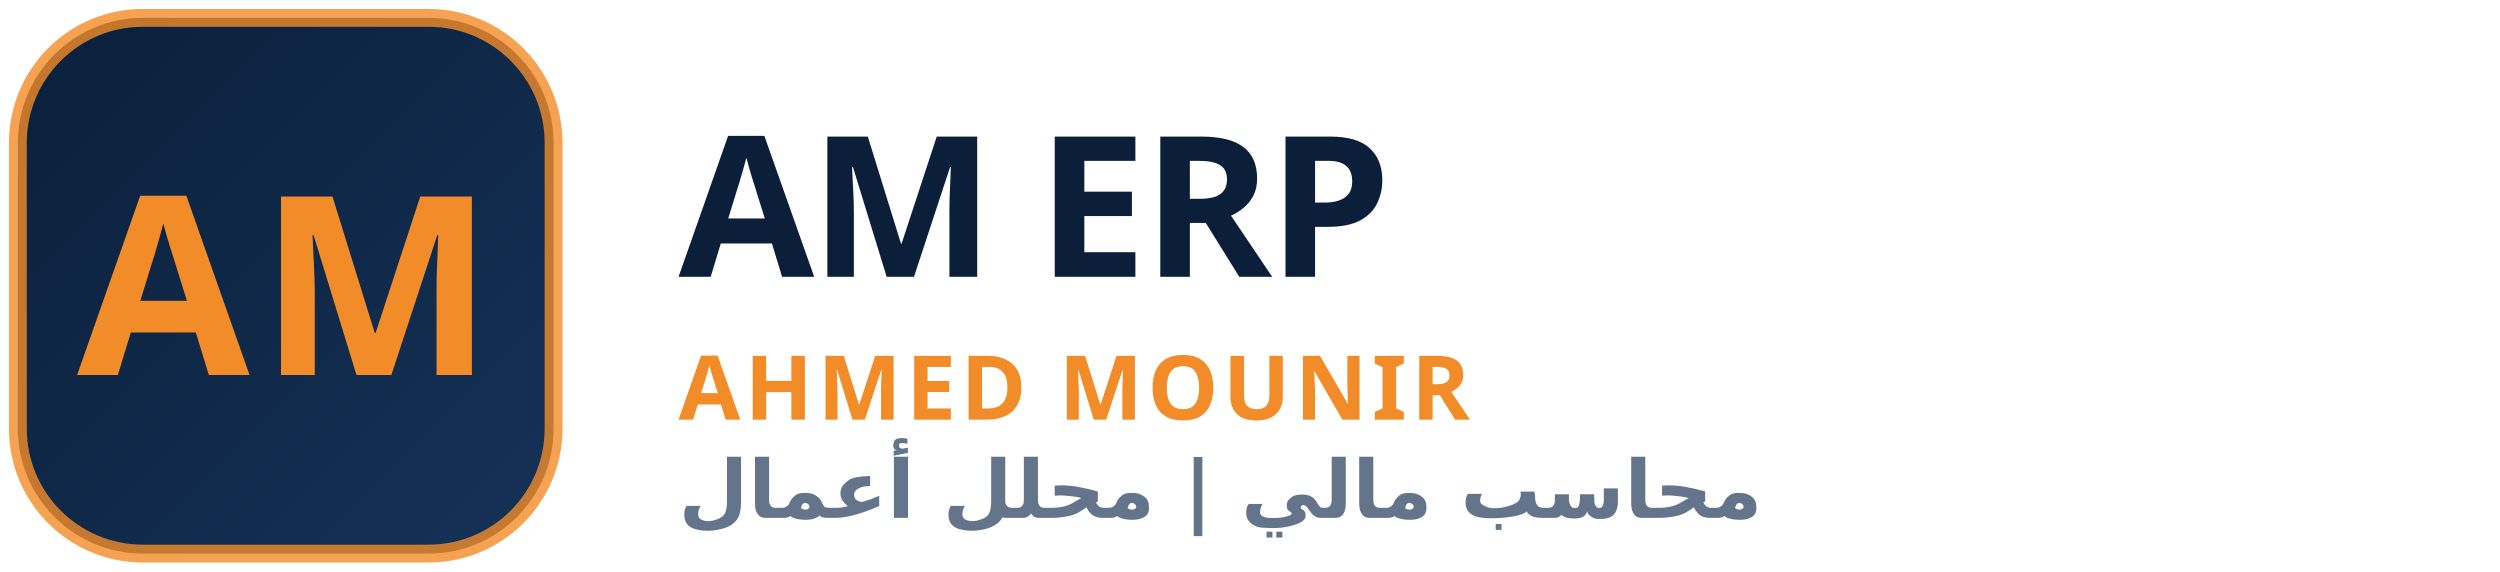
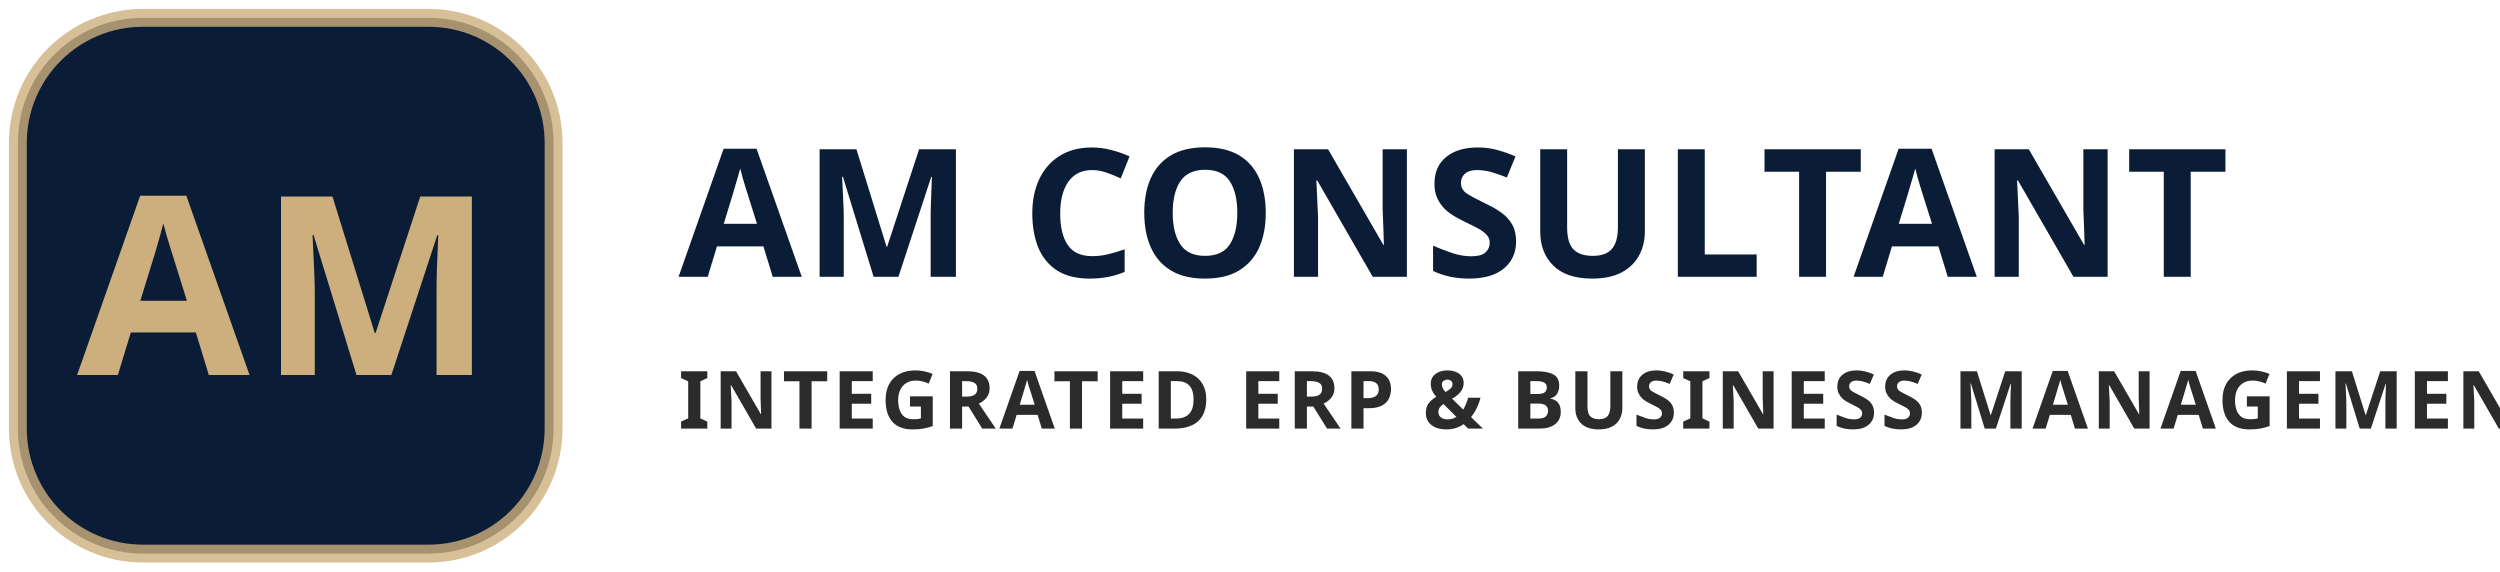
<svg xmlns="http://www.w3.org/2000/svg" viewBox="0 0 280 64" width="280" height="64">
-   <defs>
-     <linearGradient id="amGrad" x1="0%" y1="0%" x2="100%" y2="100%">
-       <stop offset="0%" stop-color="#0B1F3A" />
-       <stop offset="100%" stop-color="#153258" />
-     </linearGradient>
-   </defs>
-   <rect x="2" y="2" width="60" height="60" rx="14" fill="url(#amGrad)" stroke="#F28C28" stroke-width="2" stroke-opacity="0.8" />
-   <text x="32" y="42" font-family="'Plus Jakarta Sans', system-ui, sans-serif" font-weight="900" font-size="28" fill="#F28C28" text-anchor="middle" letter-spacing="1">AM</text>
-   <text x="76" y="31" font-family="'Plus Jakarta Sans', system-ui, sans-serif" font-weight="900" font-size="22" fill="#0B1F3A" letter-spacing="-0.5">AM ERP</text>
-   <text x="76" y="47" font-family="'Plus Jakarta Sans', system-ui, sans-serif" font-weight="600" font-size="10" fill="#F28C28" letter-spacing="0.5">AHMED MOUNIR</text>
-   <text x="76" y="58" font-family="'Cairo', system-ui, sans-serif" font-weight="600" font-size="9" fill="#64748B">محاسب مالي | محلل أعمال</text>
+   <rect x="2" y="2" width="60" height="60" rx="14" fill="#0B1D36" stroke="#CDAF7D" stroke-width="2" stroke-opacity="0.8" />
+   <text x="32" y="42" font-family="'Plus Jakarta Sans', system-ui, sans-serif" font-weight="900" font-size="28" fill="#CDAF7D" text-anchor="middle" letter-spacing="1">AM</text>
+   <text x="76" y="31" font-family="'Plus Jakarta Sans', system-ui, sans-serif" font-weight="900" font-size="20" fill="#0B1D36" letter-spacing="0.2">AM CONSULTANT</text>
+   <text x="76" y="48" font-family="'Plus Jakarta Sans', system-ui, sans-serif" font-weight="600" font-size="9" fill="#2B2B2B" letter-spacing="0.4">INTEGRATED ERP &amp; BUSINESS MANAGEMENT</text>
</svg>
